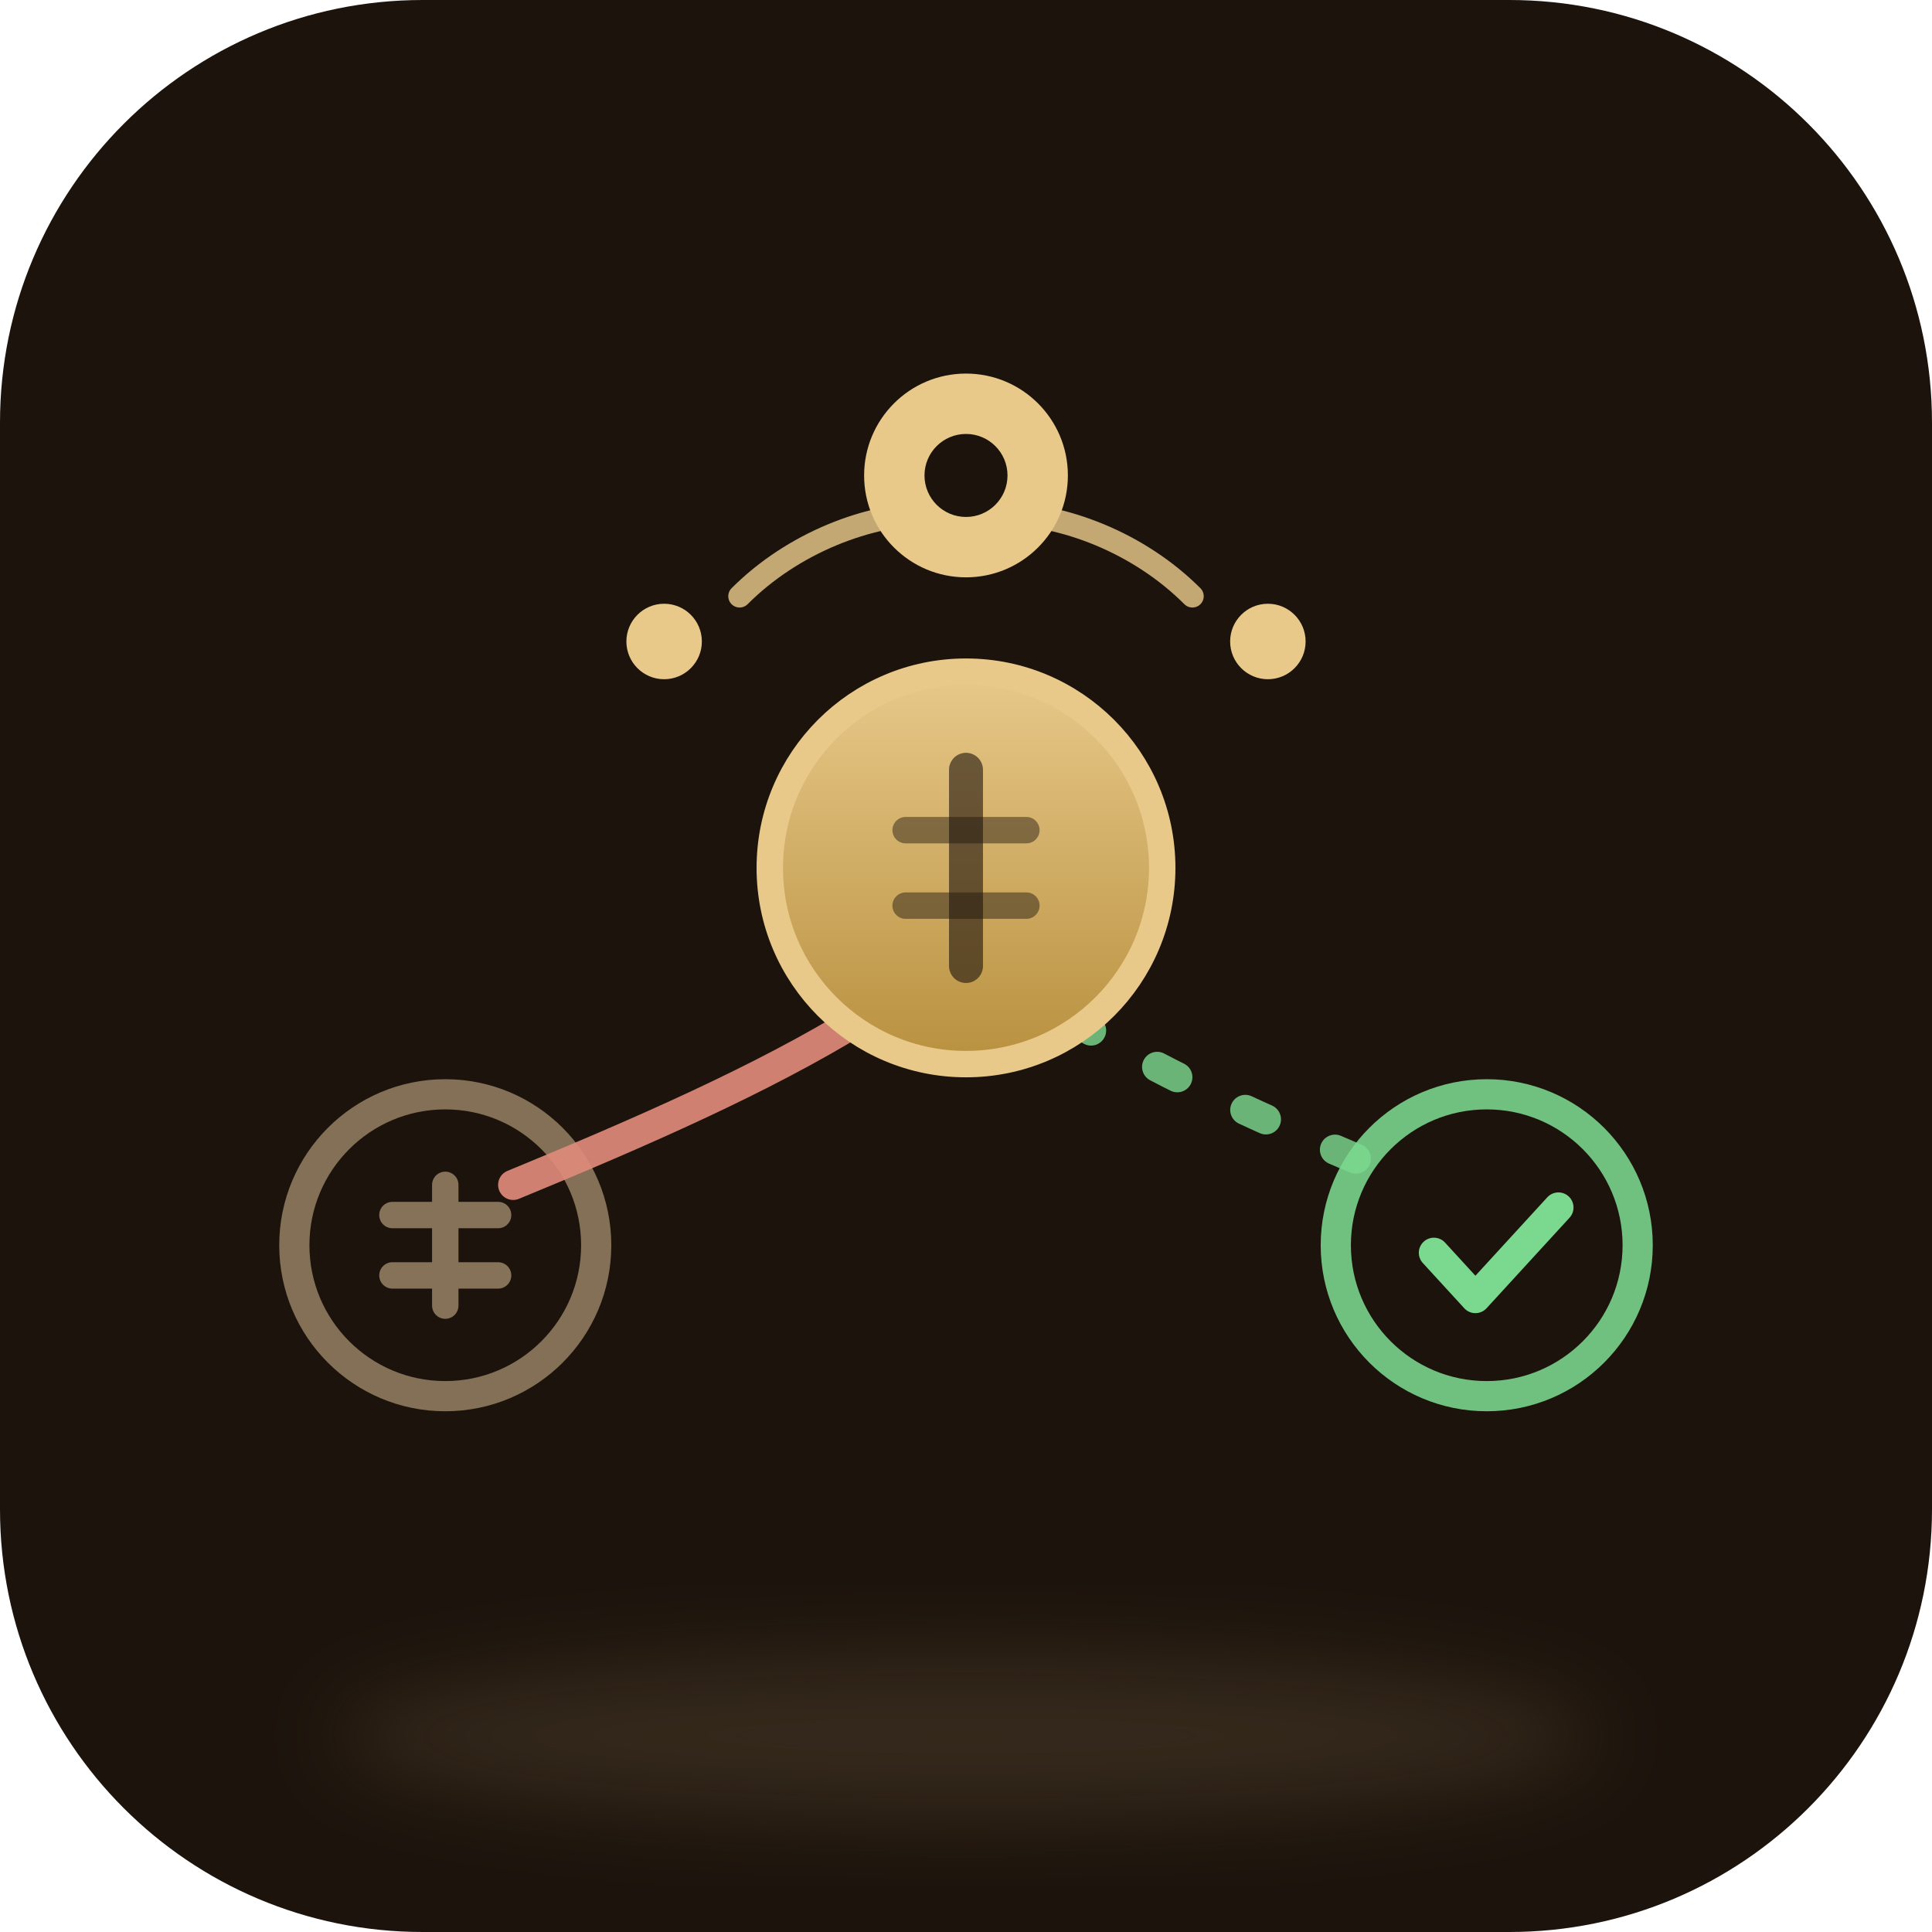
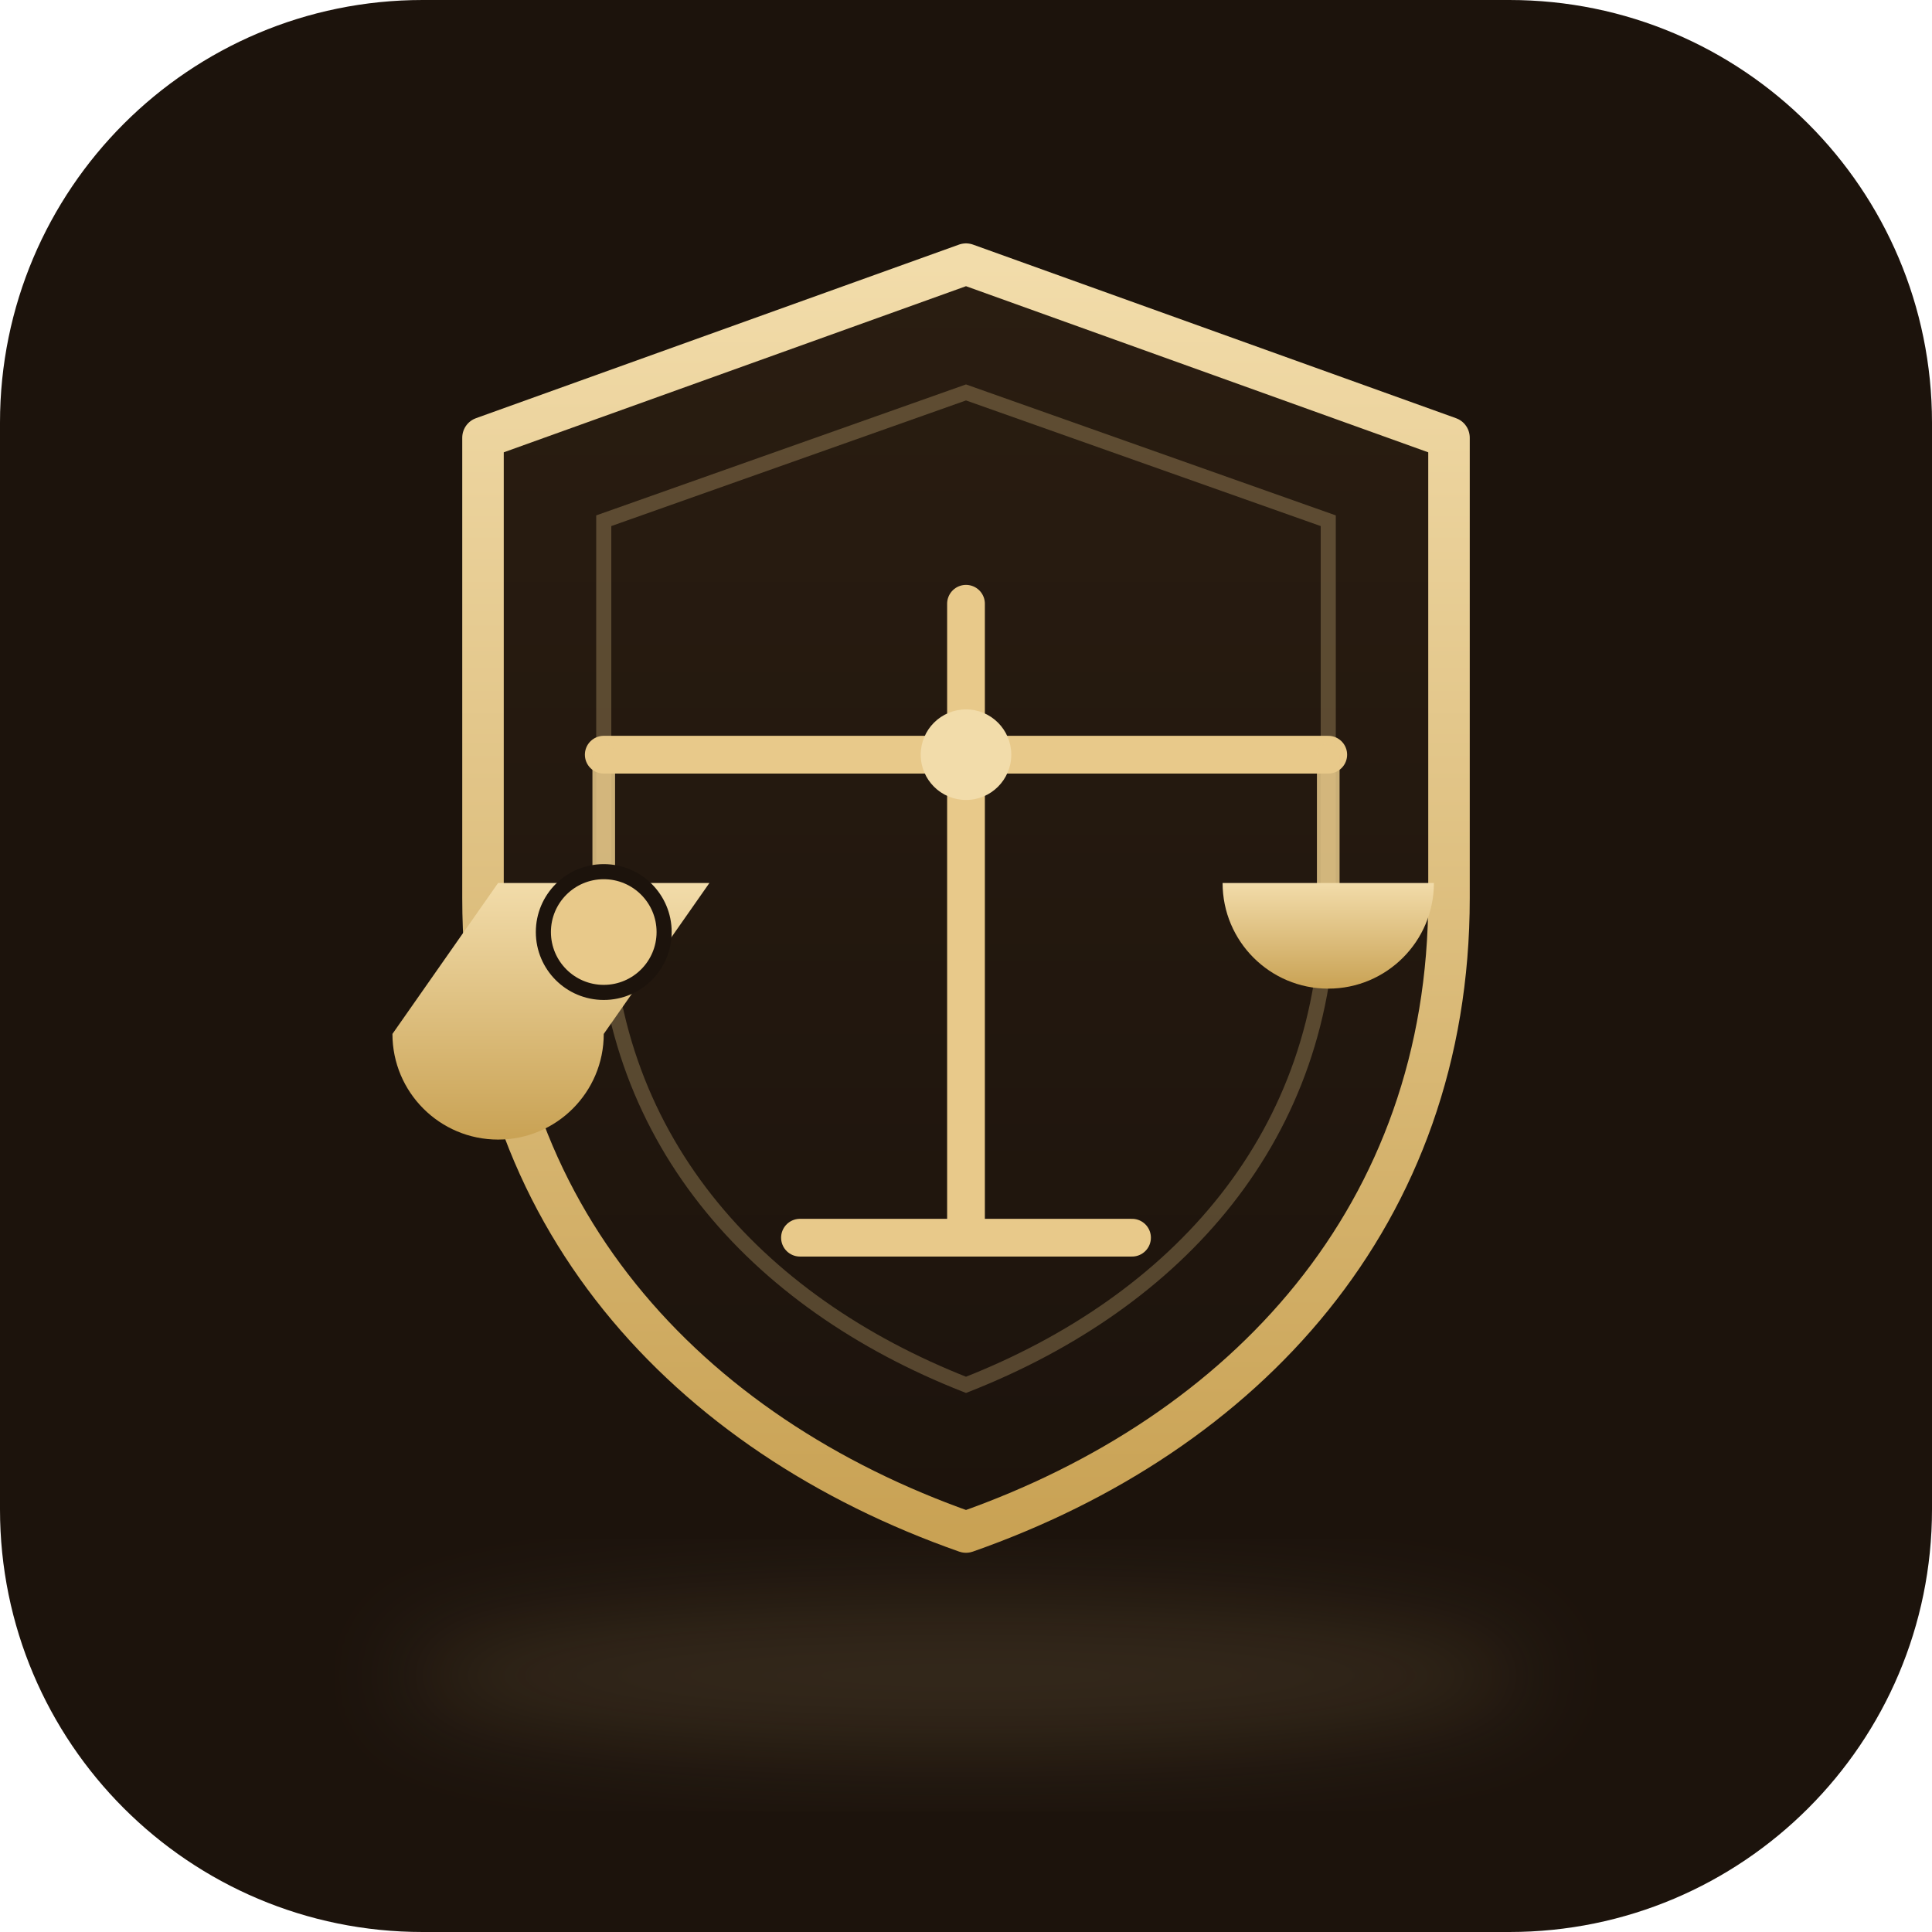
<svg xmlns="http://www.w3.org/2000/svg" viewBox="0 0 512 512" width="512" height="512" role="img" aria-labelledby="t d">
  <defs>
-     <linearGradient id="held" x1="0" y1="0" x2="0" y2="1">
-       <stop offset="0" stop-color="#e8c98a" />
-       <stop offset="1" stop-color="#b8903f" />
+     <linearGradient id="shield" x1="0" y1="0" x2="0" y2="1">
+       <stop offset="0" stop-color="#2a1d11" />
+       <stop offset="1" stop-color="#1c130c" />
+     </linearGradient>
+     <linearGradient id="gold" x1="0" y1="0" x2="0" y2="1">
+       <stop offset="0" stop-color="#f2dcaa" />
+       <stop offset="1" stop-color="#c9a254" />
    </linearGradient>
    <filter id="soft" x="-40%" y="-40%" width="180%" height="180%">
-       <feGaussianBlur stdDeviation="11" />
+       <feGaussianBlur stdDeviation="12" />
    </filter>
  </defs>
  <rect width="512" height="512" rx="112" fill="#1c130c" />
-   <g transform="translate(0,30)">
-     <ellipse cx="256" cy="430" rx="168" ry="22" fill="#e8c98a" opacity=".12" filter="url(#soft)" />
-     <circle cx="118" cy="300" r="40" fill="none" stroke="#a08a6b" stroke-width="8" opacity=".78" />
-     <path d="M118 284v32M104 292h28M104 308h28" stroke="#a08a6b" stroke-width="7" stroke-linecap="round" opacity=".8" fill="none" />
-     <circle cx="394" cy="300" r="40" fill="none" stroke="#7bd88f" stroke-width="8" opacity=".88" />
-     <path d="M380 302l11 12 22-24" stroke="#7bd88f" stroke-width="8" stroke-linecap="round" stroke-linejoin="round" fill="none" />
-     <g stroke-linecap="round" fill="none">
-       <path d="M228 240c-26 16-58 30-92 44" stroke="#e08a7a" stroke-width="8" opacity=".92" />
-       <path d="M284 240c26 16 58 30 92 44" stroke="#7bd88f" stroke-width="8" stroke-dasharray="6 20" opacity=".82" />
+   <g transform="translate(0,4)">
+     <ellipse cx="256" cy="440" rx="150" ry="20" fill="#e8c98a" opacity=".12" filter="url(#soft)" />
+     <path d="M256 66l128 46v122c0 84-54 142-128 168-74-26-128-84-128-168V112z" fill="url(#shield)" stroke="url(#gold)" stroke-width="11" stroke-linejoin="round" />
+     <path d="M256 100l96 34v100c0 63-40 107-96 129-56-22-96-66-96-129v-100z" fill="none" stroke="#e8c98a" stroke-width="4" opacity=".28" />
+     <g stroke="#e8c98a" stroke-width="10" stroke-linecap="round" fill="none">
+       <path d="M256 156v168" />
+       <path d="M160 196h192" />
+       <path d="M212 324h88" />
+       <path d="M160 196v34M352 196v34" stroke-width="6" opacity=".85" />
    </g>
-     <circle cx="256" cy="200" r="52" fill="url(#held)" stroke="#e8c98a" stroke-width="7" />
-     <path d="M256 174v52" stroke="#1c130c" stroke-width="9" stroke-linecap="round" opacity=".6" />
-     <path d="M240 190h32M240 210h32" stroke="#1c130c" stroke-width="7" stroke-linecap="round" opacity=".46" />
-     <path d="M196 128c14-14 34-22 52-22M316 128c-14-14-34-22-52-22" stroke="#e8c98a" stroke-width="6" stroke-linecap="round" fill="none" opacity=".82" />
-     <circle cx="176" cy="140" r="10" fill="#e8c98a" />
-     <circle cx="336" cy="140" r="10" fill="#e8c98a" />
-     <circle cx="256" cy="96" r="27" fill="#e8c98a" />
-     <circle cx="256" cy="96" r="11" fill="#1c130c" />
+     <path d="M132 230h56l-28 40a28 28 0 01-56 0z" fill="url(#gold)" />
+     <path d="M324 230h56a28 28 0 01-56 0z" fill="url(#gold)" />
+     <circle cx="256" cy="196" r="12" fill="#f2dcaa" />
+     <circle cx="160" cy="243" r="16" fill="#e8c98a" stroke="#1c130c" stroke-width="4" />
  </g>
</svg>
